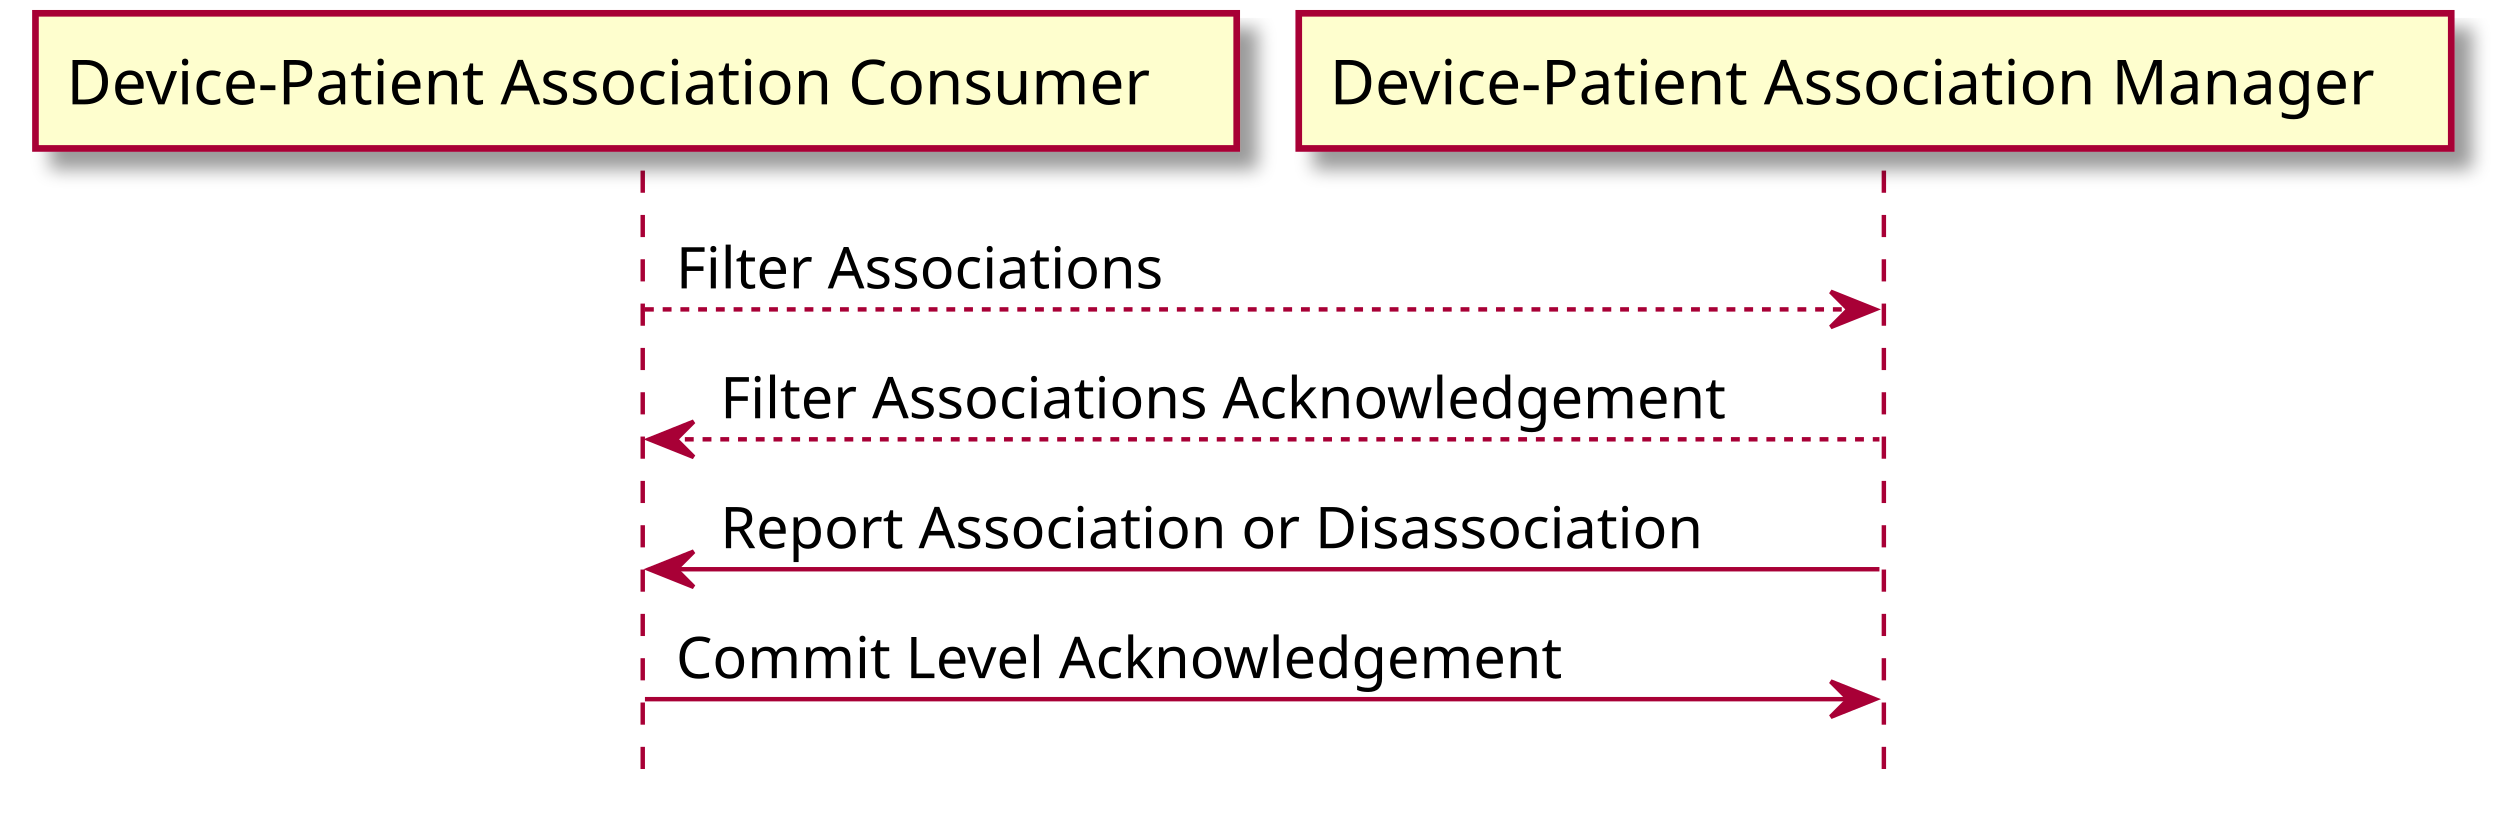
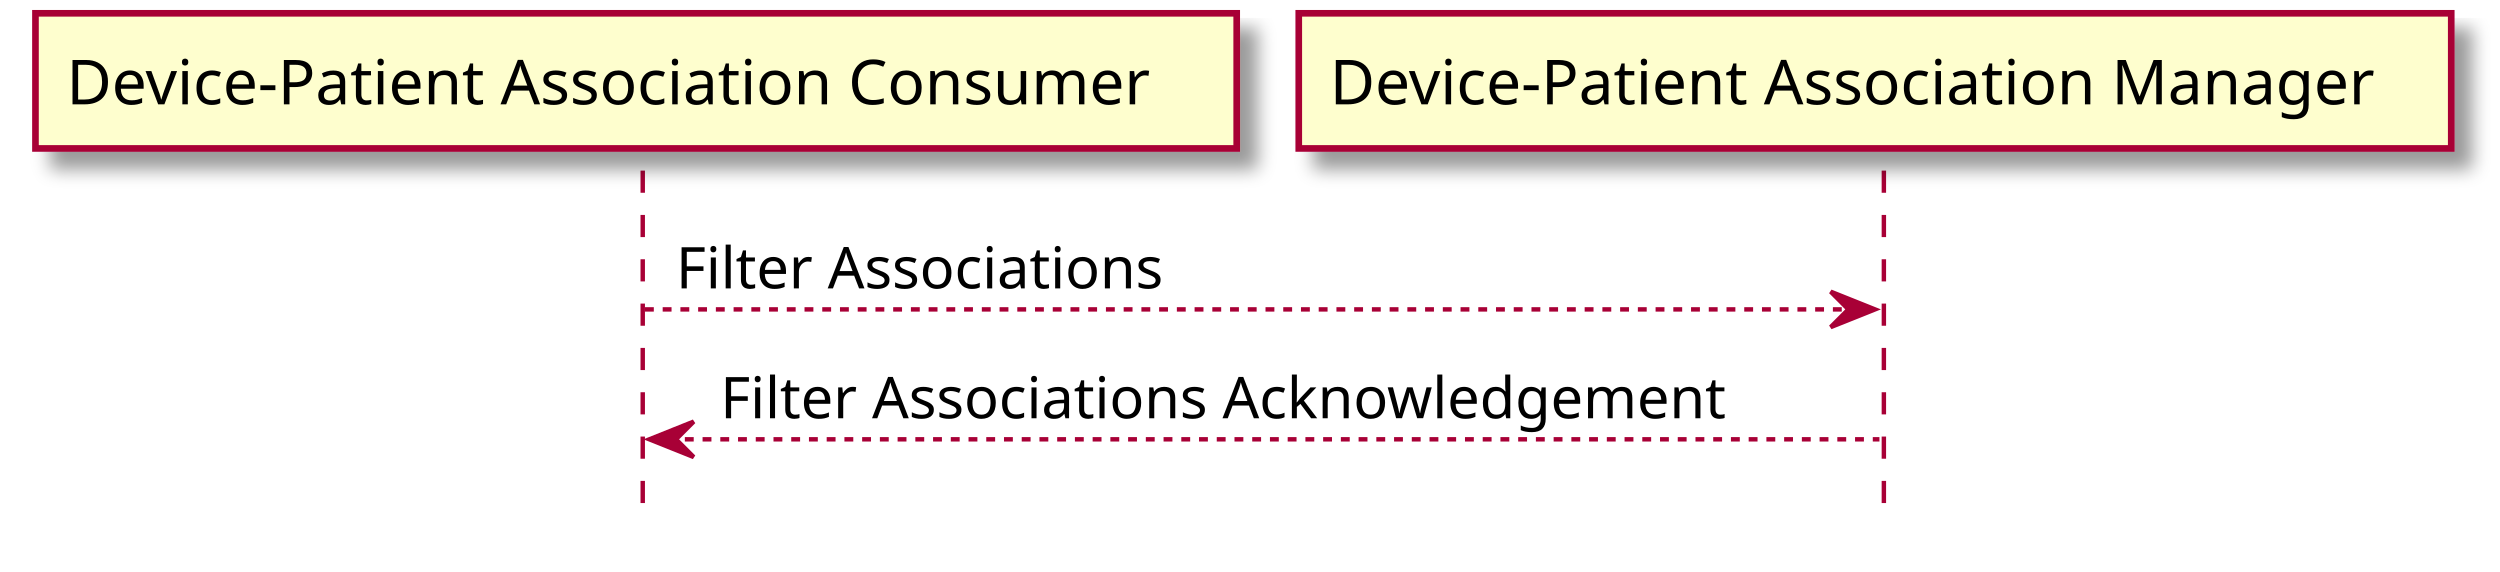
- <svg xmlns="http://www.w3.org/2000/svg" contentScriptType="application/ecmascript" contentStyleType="text/css" height="187px" preserveAspectRatio="none" style="width:564px;height:187px;" version="1.1" viewBox="0 0 564 187" width="564px" zoomAndPan="magnify">
+ <svg xmlns="http://www.w3.org/2000/svg" contentScriptType="application/ecmascript" contentStyleType="text/css" height="129px" preserveAspectRatio="none" style="width:564px;height:129px;" version="1.1" viewBox="0 0 564 129" width="564px" zoomAndPan="magnify">
  <defs>
-     <filter height="300%" id="f1ddsyajiwu9ww" width="300%" x="-1" y="-1">
+     <filter height="300%" id="f12al44l2dbanq" width="300%" x="-1" y="-1">
      <feGaussianBlur result="blurOut" stdDeviation="2.0" />
      <feColorMatrix in="blurOut" result="blurOut2" type="matrix" values="0 0 0 0 0 0 0 0 0 0 0 0 0 0 0 0 0 0 .4 0" />
      <feOffset dx="4.0" dy="4.0" in="blurOut2" result="blurOut3" />
      <feBlend in="SourceGraphic" in2="blurOut3" mode="normal" />
    </filter>
  </defs>
  <g>
-     <line style="stroke: #A80036; stroke-width: 1.0; stroke-dasharray: 5.0,5.0;" x1="145" x2="145" y1="38.488" y2="175.731" />
-     <line style="stroke: #A80036; stroke-width: 1.0; stroke-dasharray: 5.0,5.0;" x1="425" x2="425" y1="38.488" y2="175.731" />
-     <rect fill="#FEFECE" filter="url(#f1ddsyajiwu9ww)" height="30.488" style="stroke: #A80036; stroke-width: 1.5;" width="271" x="8" y="3" />
+     <line style="stroke: #A80036; stroke-width: 1.0; stroke-dasharray: 5.0,5.0;" x1="145" x2="145" y1="38.488" y2="117.109" />
+     <line style="stroke: #A80036; stroke-width: 1.0; stroke-dasharray: 5.0,5.0;" x1="425" x2="425" y1="38.488" y2="117.109" />
+     <rect fill="#FEFECE" filter="url(#f12al44l2dbanq)" height="30.488" style="stroke: #A80036; stroke-width: 1.5;" width="271" x="8" y="3" />
    <text fill="#000000" font-family="sans-serif" font-size="14" lengthAdjust="spacingAndGlyphs" textLength="257" x="15" y="23.535">Device-Patient Association Consumer</text>
-     <rect fill="#FEFECE" filter="url(#f1ddsyajiwu9ww)" height="30.488" style="stroke: #A80036; stroke-width: 1.5;" width="260" x="293" y="3" />
+     <rect fill="#FEFECE" filter="url(#f12al44l2dbanq)" height="30.488" style="stroke: #A80036; stroke-width: 1.5;" width="260" x="293" y="3" />
    <text fill="#000000" font-family="sans-serif" font-size="14" lengthAdjust="spacingAndGlyphs" textLength="246" x="300" y="23.535">Device-Patient Association Manager</text>
    <polygon fill="#A80036" points="413,65.799,423,69.799,413,73.799,417,69.799" style="stroke: #A80036; stroke-width: 1.0;" />
    <line style="stroke: #A80036; stroke-width: 1.0; stroke-dasharray: 2.0,2.0;" x1="145.5" x2="419" y1="69.799" y2="69.799" />
    <text fill="#000000" font-family="sans-serif" font-size="13" lengthAdjust="spacingAndGlyphs" textLength="117" x="152.5" y="65.057">Filter Associations</text>
    <polygon fill="#A80036" points="156.5,95.109,146.5,99.109,156.5,103.109,152.5,99.109" style="stroke: #A80036; stroke-width: 1.0;" />
    <line style="stroke: #A80036; stroke-width: 1.0; stroke-dasharray: 2.0,2.0;" x1="150.5" x2="424" y1="99.109" y2="99.109" />
    <text fill="#000000" font-family="sans-serif" font-size="13" lengthAdjust="spacingAndGlyphs" textLength="237" x="162.5" y="94.367">Filter Associations Acknowledgement</text>
-     <polygon fill="#A80036" points="156.5,124.42,146.5,128.42,156.5,132.42,152.5,128.42" style="stroke: #A80036; stroke-width: 1.0;" />
-     <line style="stroke: #A80036; stroke-width: 1.0;" x1="150.5" x2="424" y1="128.42" y2="128.42" />
-     <text fill="#000000" font-family="sans-serif" font-size="13" lengthAdjust="spacingAndGlyphs" textLength="233" x="162.5" y="123.678">Report Association or Disassociation</text>
-     <polygon fill="#A80036" points="413,153.731,423,157.731,413,161.731,417,157.731" style="stroke: #A80036; stroke-width: 1.0;" />
-     <line style="stroke: #A80036; stroke-width: 1.0;" x1="145.5" x2="419" y1="157.731" y2="157.731" />
-     <text fill="#000000" font-family="sans-serif" font-size="13" lengthAdjust="spacingAndGlyphs" textLength="206" x="152.5" y="152.988">Commit Level Acknowledgement</text>
  </g>
</svg>
